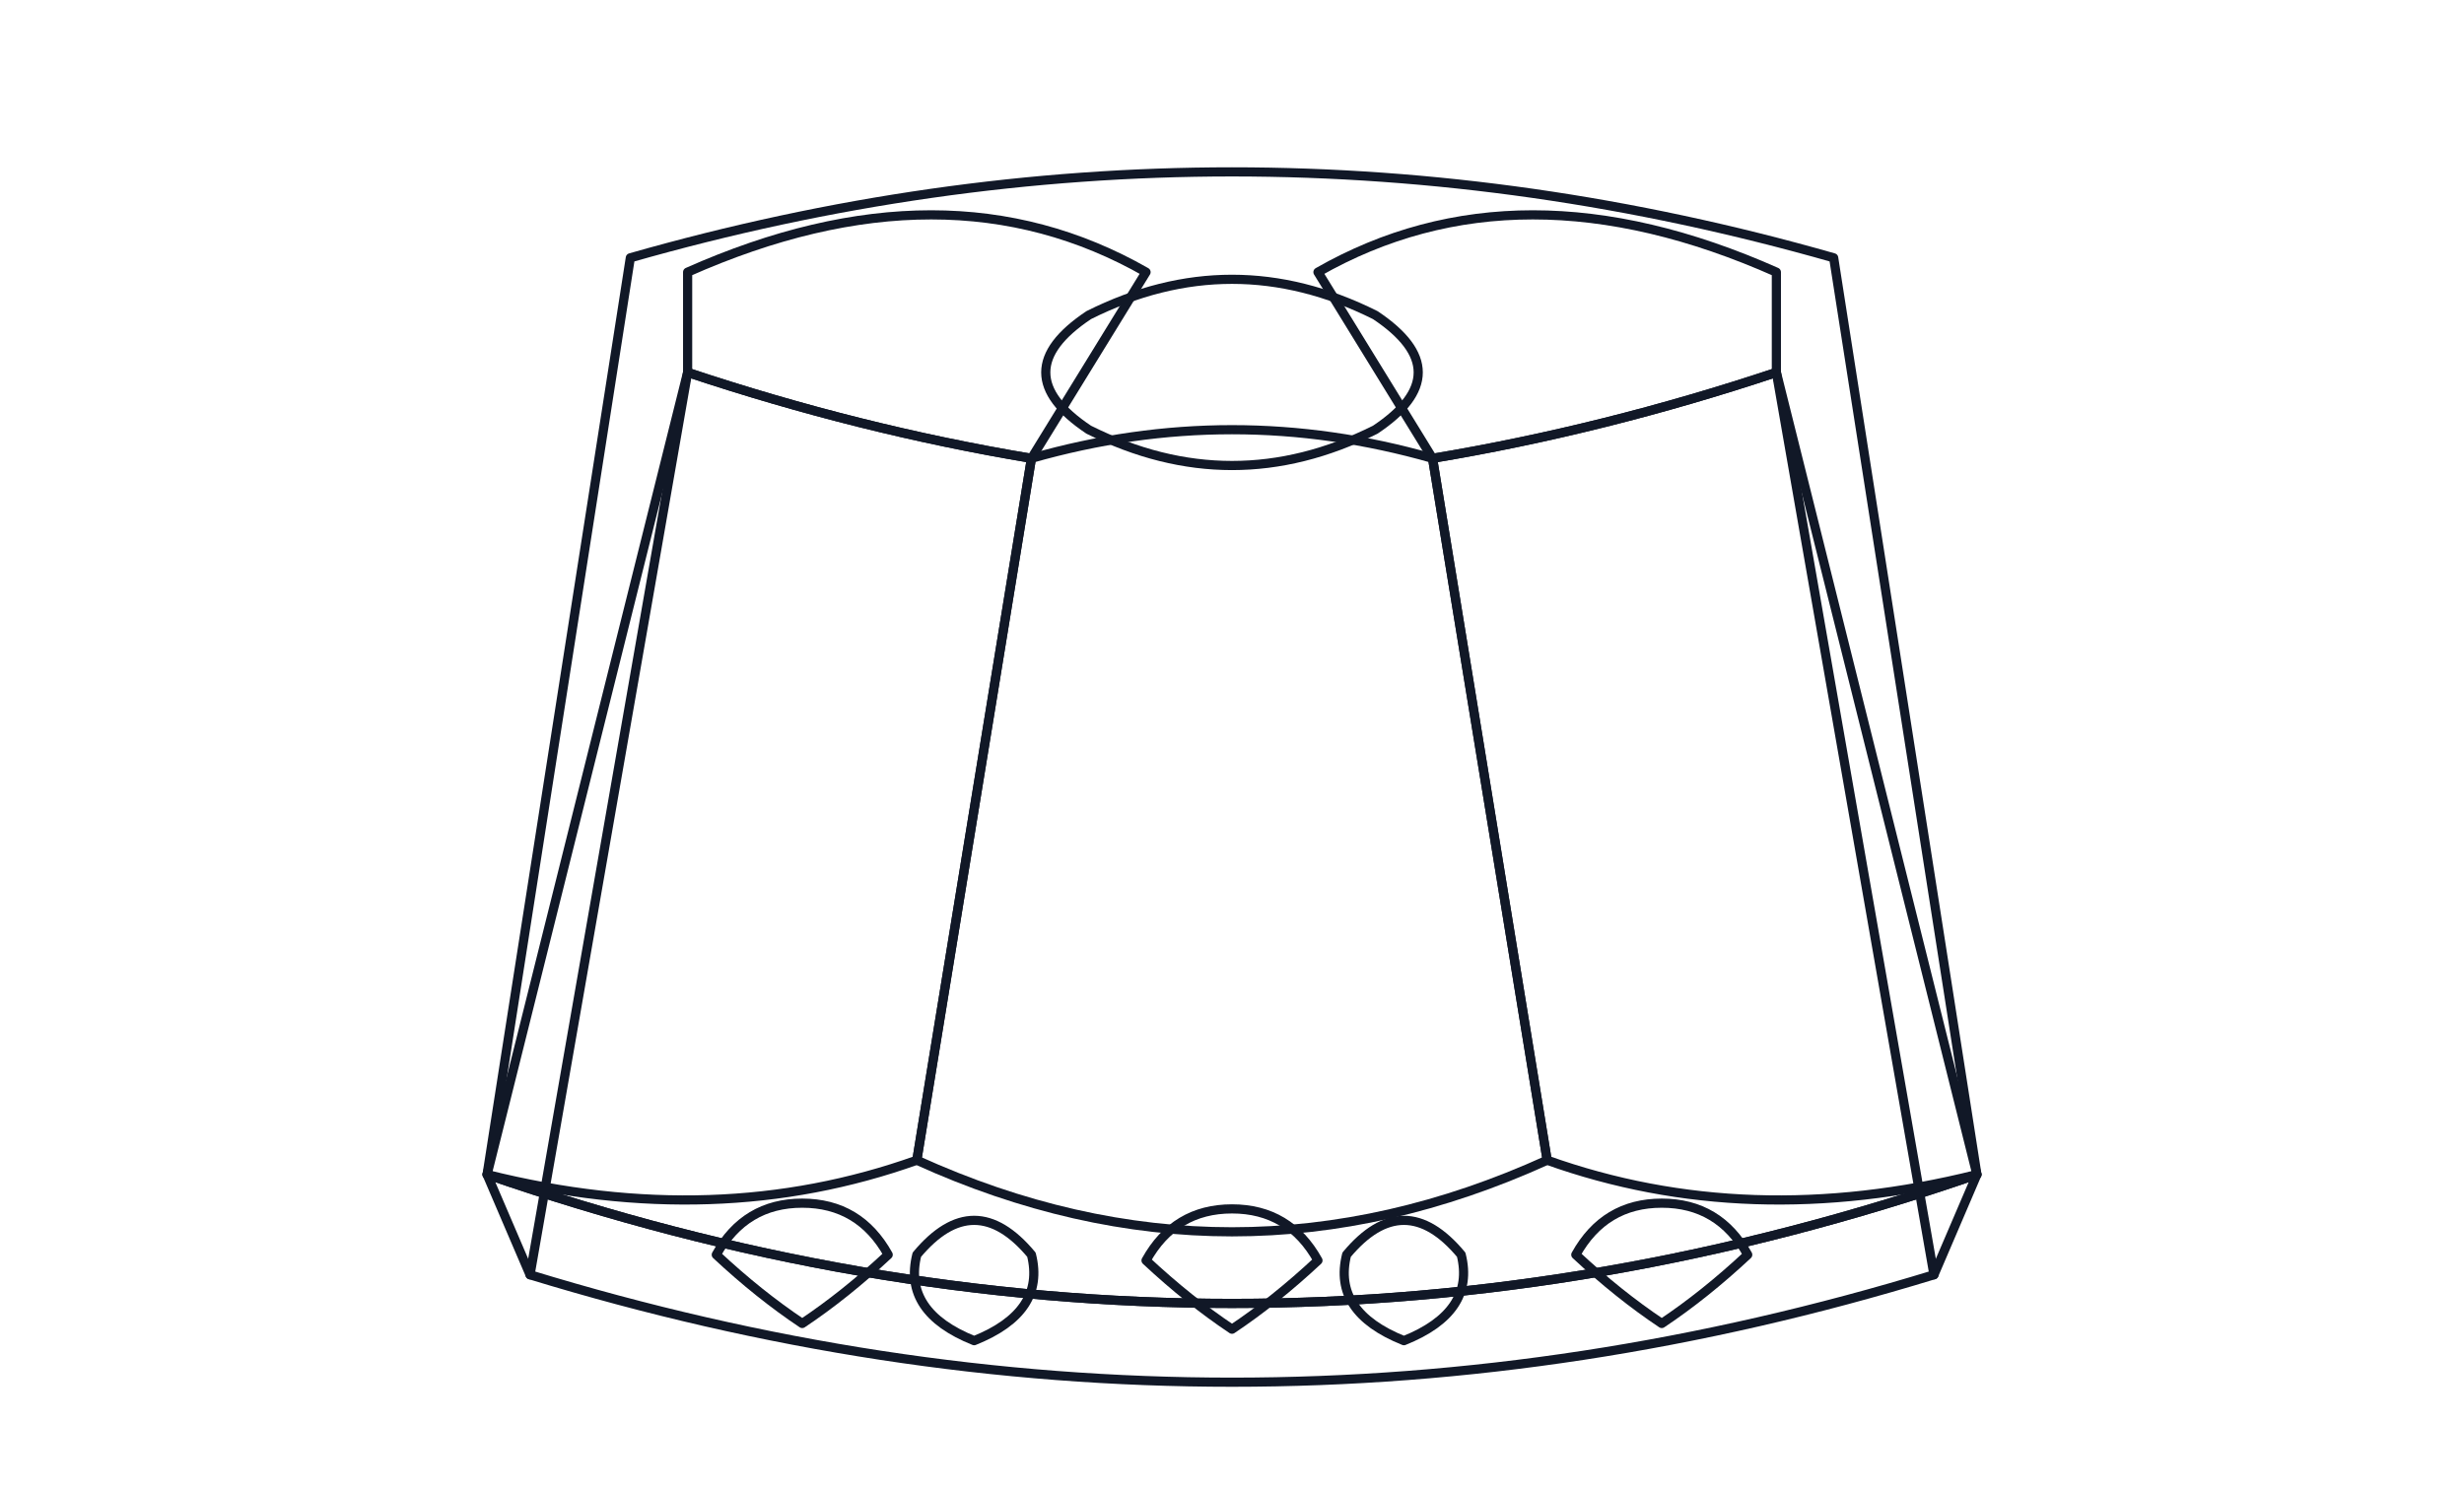
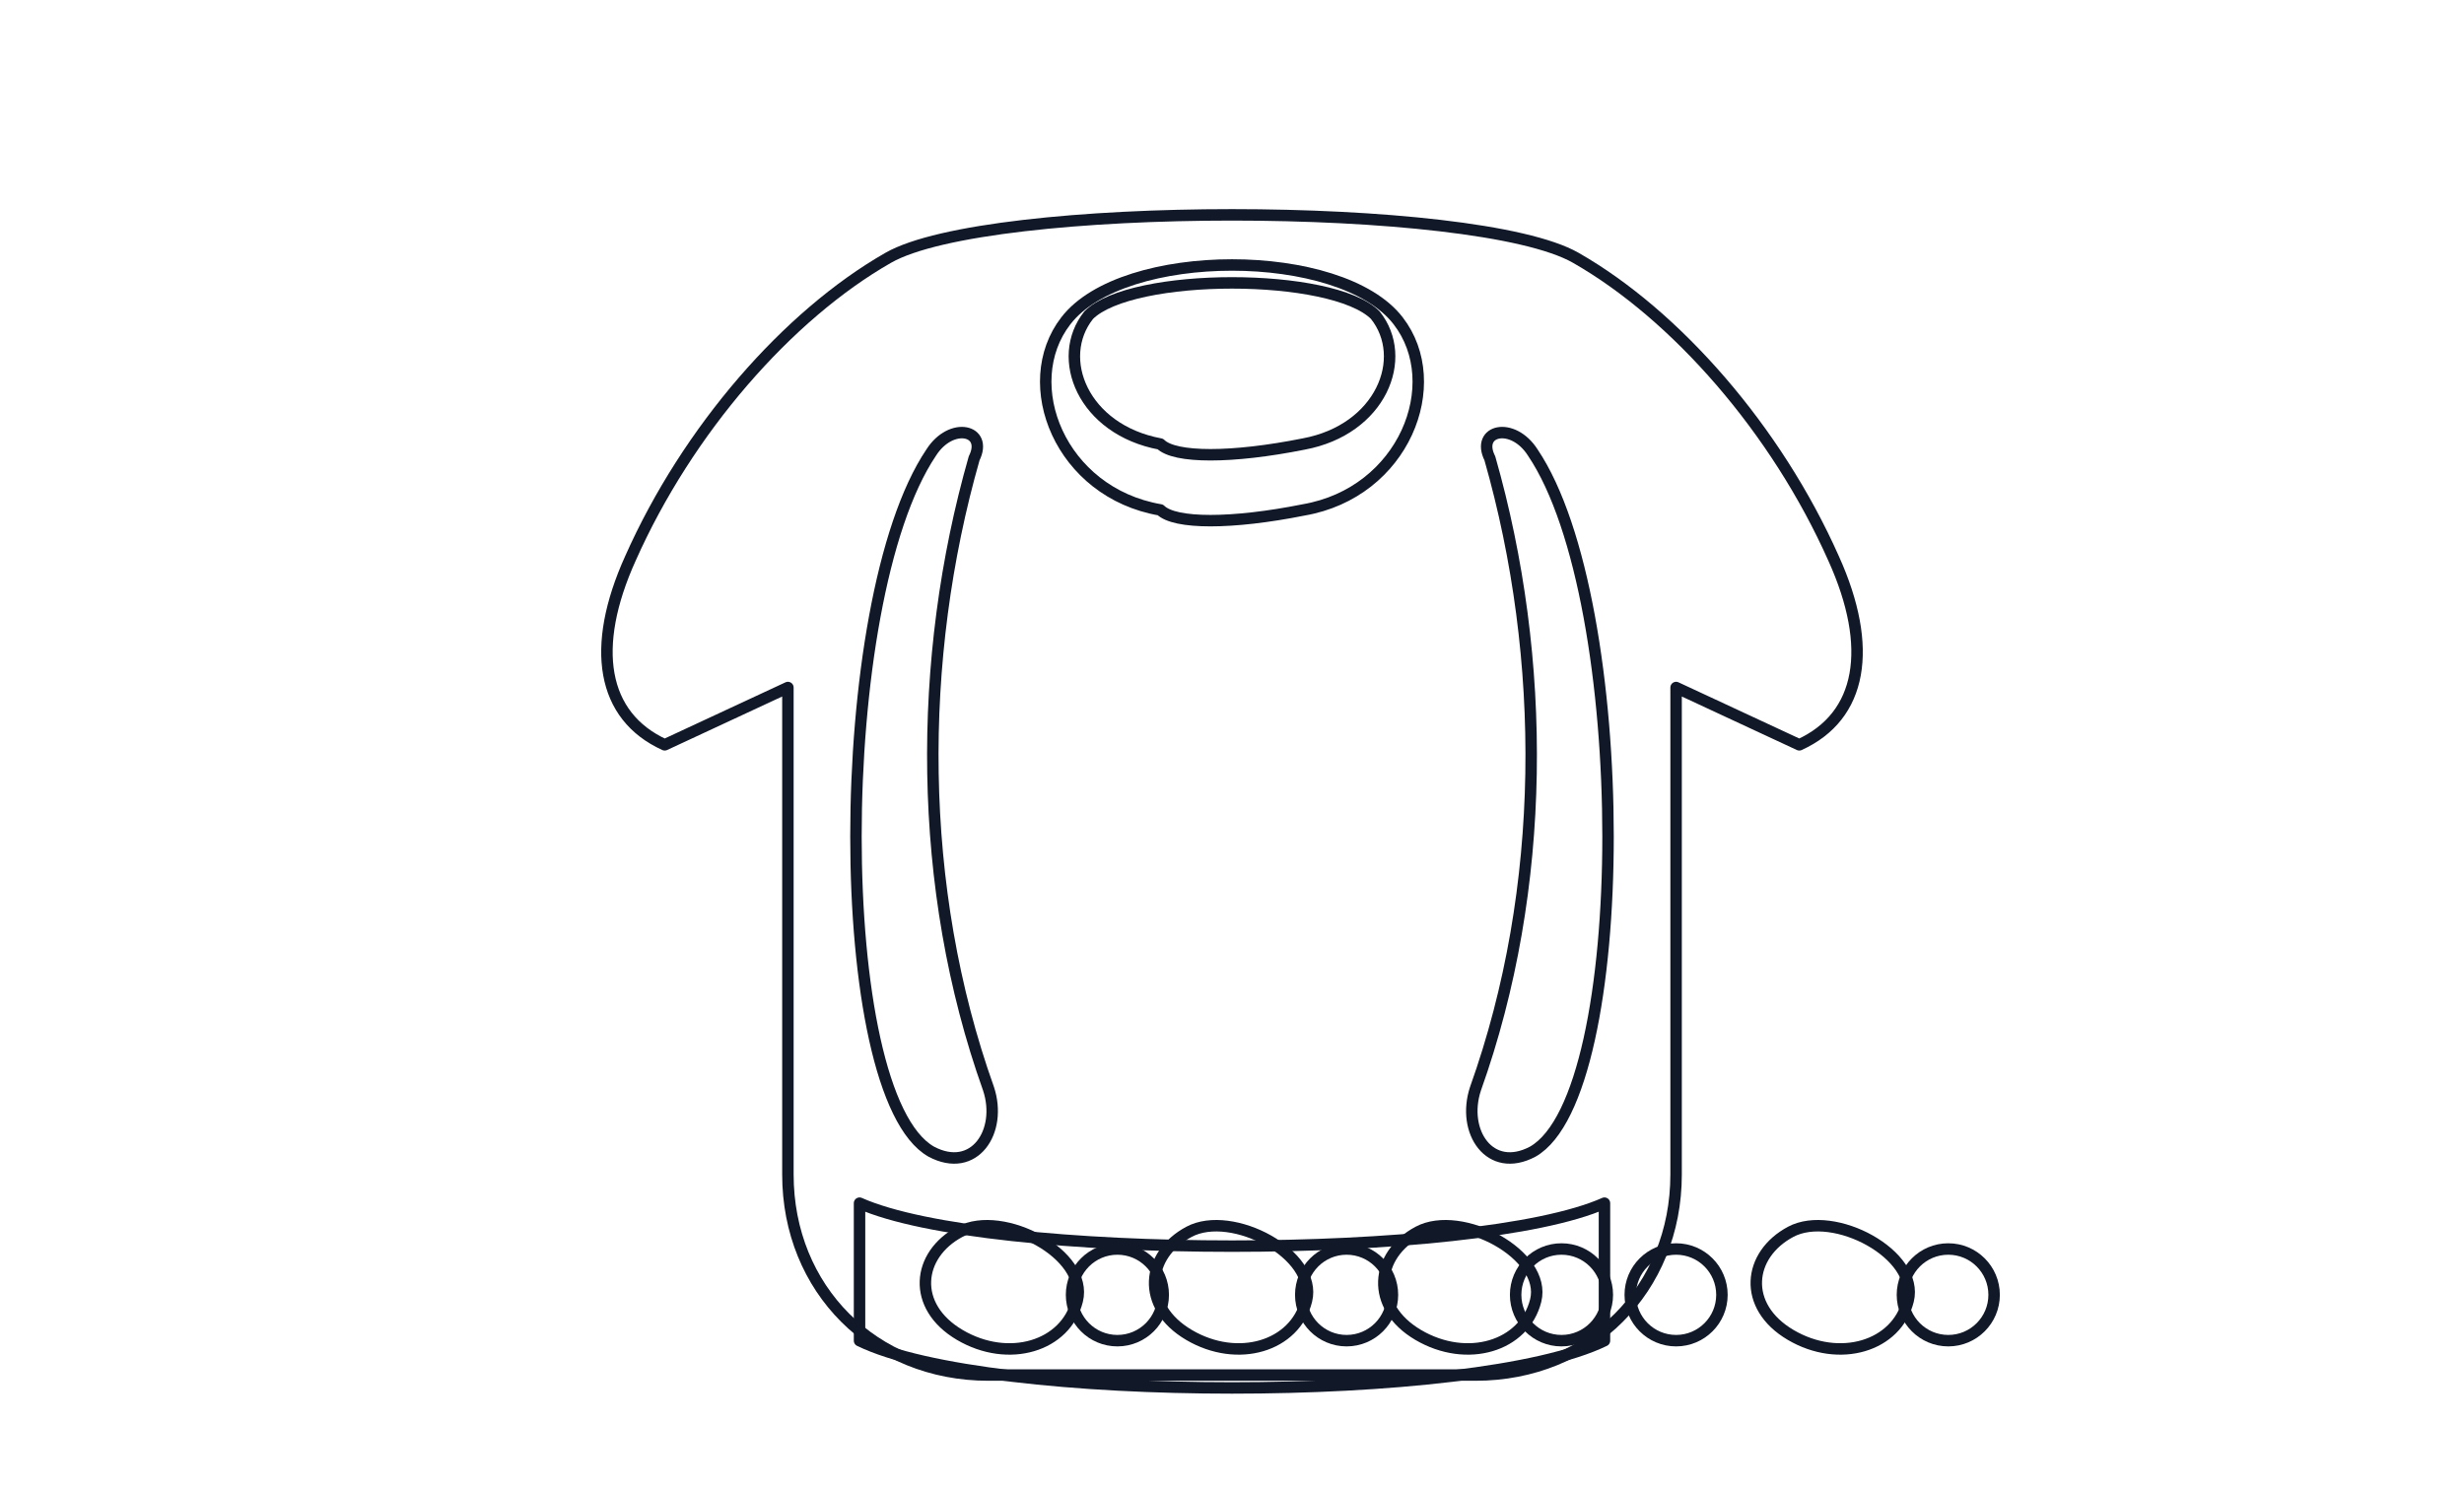
- <svg xmlns="http://www.w3.org/2000/svg" viewBox="0 0 860 520" fill="none" stroke="#111827" stroke-width="3.2" stroke-linejoin="round" stroke-linecap="round">
-   <g>
-     <path data-id="bg_outline" data-name="מתאר המעיל" d="M220 90 Q430 30 640 90 L690 410 Q430 500 170 410 Z" />
-     <path data-id="neck_ring" data-name="פתח הצווארון" d="M380 110 Q430 85 480 110 Q510 130 480 150 Q430 175 380 150 Q350 130 380 110 Z" />
-     <path data-id="left_shoulder" data-name="כתף שמאל" d="M240 95 Q330 55 400 95 L360 160 Q300 150 240 130 Z" />
-     <path data-id="right_shoulder" data-name="כתף ימין" d="M460 95 Q530 55 620 95 L620 130 Q560 150 500 160 Z" />
-     <path data-id="front_panel" data-name="חזית מרכז" d="M360 160 Q430 140 500 160 L540 405 Q430 455 320 405 Z" />
-     <path data-id="left_panel" data-name="צד שמאל" d="M170 410 L240 130 Q300 150 360 160 L320 405 Q250 430 170 410 Z" />
-     <path data-id="right_panel" data-name="צד ימין" d="M500 160 Q560 150 620 130 L690 410 Q610 430 540 405 Z" />
-     <path data-id="hem_band" data-name="שפת המעיל" d="M170 410 Q430 500 690 410 L675 445 Q430 520 185 445 Z" />
-     <path data-id="bell1" data-name="פעמון 1" d="M250 438 Q260 420 280 420 Q300 420 310 438 Q295 452 280 462 Q265 452 250 438 Z" />
-     <path data-id="pom1" data-name="רימון 1" d="M320 438 Q340 414 360 438 Q365 458 340 468 Q315 458 320 438 Z" />
-     <path data-id="bell2" data-name="פעמון 2" d="M400 440 Q410 422 430 422 Q450 422 460 440 Q445 454 430 464 Q415 454 400 440 Z" />
-     <path data-id="pom2" data-name="רימון 2" d="M470 438 Q490 414 510 438 Q515 458 490 468 Q465 458 470 438 Z" />
-     <path data-id="bell3" data-name="פעמון 3" d="M550 438 Q560 420 580 420 Q600 420 610 438 Q595 452 580 462 Q565 452 550 438 Z" />
-     <path data-id="side_seam_l" data-name="תפר שמאל" d="M240 130 L185 445" />
-     <path data-id="side_seam_r" data-name="תפר ימין" d="M620 130 L675 445" />
+ <svg xmlns="http://www.w3.org/2000/svg" viewBox="0 0 860 520">
+   <g stroke="#111827" fill="none" stroke-linecap="round" stroke-linejoin="round" stroke-width="4">
+     <path data-id="robe" data-name="מעיל הכהן" d="M310 90              C345 70, 515 70, 550 90              C585 110, 620 150, 640 195              C654 226, 650 250, 628 260              L585 240              L585 410              C585 450, 555 480, 515 480              L345 480              C305 480, 275 450, 275 410              L275 240              L232 260              C210 250, 206 226, 220 195              C240 150, 275 110, 310 90              Z" />
+     <path data-id="neck" data-name="פתח הצוואר" d="M380 110              C395 95, 465 95, 480 110              C492 125, 482 150, 455 155              C430 160, 410 160, 405 155              C378 150, 368 125, 380 110              Z" />
+     <path data-id="collar" data-name="שפת הצוואר" d="M372 112              C392 86, 468 86, 488 112              C505 134, 490 172, 455 178              C430 183, 410 183, 405 178              C370 172, 355 134, 372 112              Z" />
+     <path data-id="hem" data-name="שפת המעיל" d="M300 420              C345 440, 515 440, 560 420              L560 468              C515 490, 345 490, 300 468              Z" />
+     <path data-id="pom-01" data-name="רימון 1" d="M335 430              C320 438, 318 456, 335 466              C352 476, 372 470, 376 454              C380 438, 350 422, 335 430              Z" />
+     <circle data-id="bell-01" data-name="פעמון 1" cx="390" cy="452" r="16" />
+     <path data-id="pom-02" data-name="רימון 2" d="M415 430              C400 438, 398 456, 415 466              C432 476, 452 470, 456 454              C460 438, 430 422, 415 430              Z" />
+     <circle data-id="bell-02" data-name="פעמון 2" cx="470" cy="452" r="16" />
+     <path data-id="pom-03" data-name="רימון 3" d="M495 430              C480 438, 478 456, 495 466              C512 476, 532 470, 536 454              C540 438, 510 422, 495 430              Z" />
+     <circle data-id="bell-03l" data-name="פעמון 3 שמאל" cx="545" cy="452" r="16" />
+     <circle data-id="bell-03r" data-name="פעמון 3 ימין" cx="585" cy="452" r="16" />
+     <path data-id="pom-04" data-name="רימון 4" d="M625 430              C610 438, 608 456, 625 466              C642 476, 662 470, 666 454              C670 438, 640 422, 625 430              Z" />
+     <circle data-id="bell-04" data-name="פעמון 4" cx="680" cy="452" r="16" />
+     <path data-id="fold-left" data-name="קפל שמאל" d="M340 160              C320 230, 320 310, 345 380              C350 395, 340 410, 325 402              C290 382, 290 210, 325 158              C332 147, 345 150, 340 160              Z" />
+     <path data-id="fold-right" data-name="קפל ימין" d="M520 160              C540 230, 540 310, 515 380              C510 395, 520 410, 535 402              C570 382, 570 210, 535 158              C528 147, 515 150, 520 160              Z" />
  </g>
</svg>
